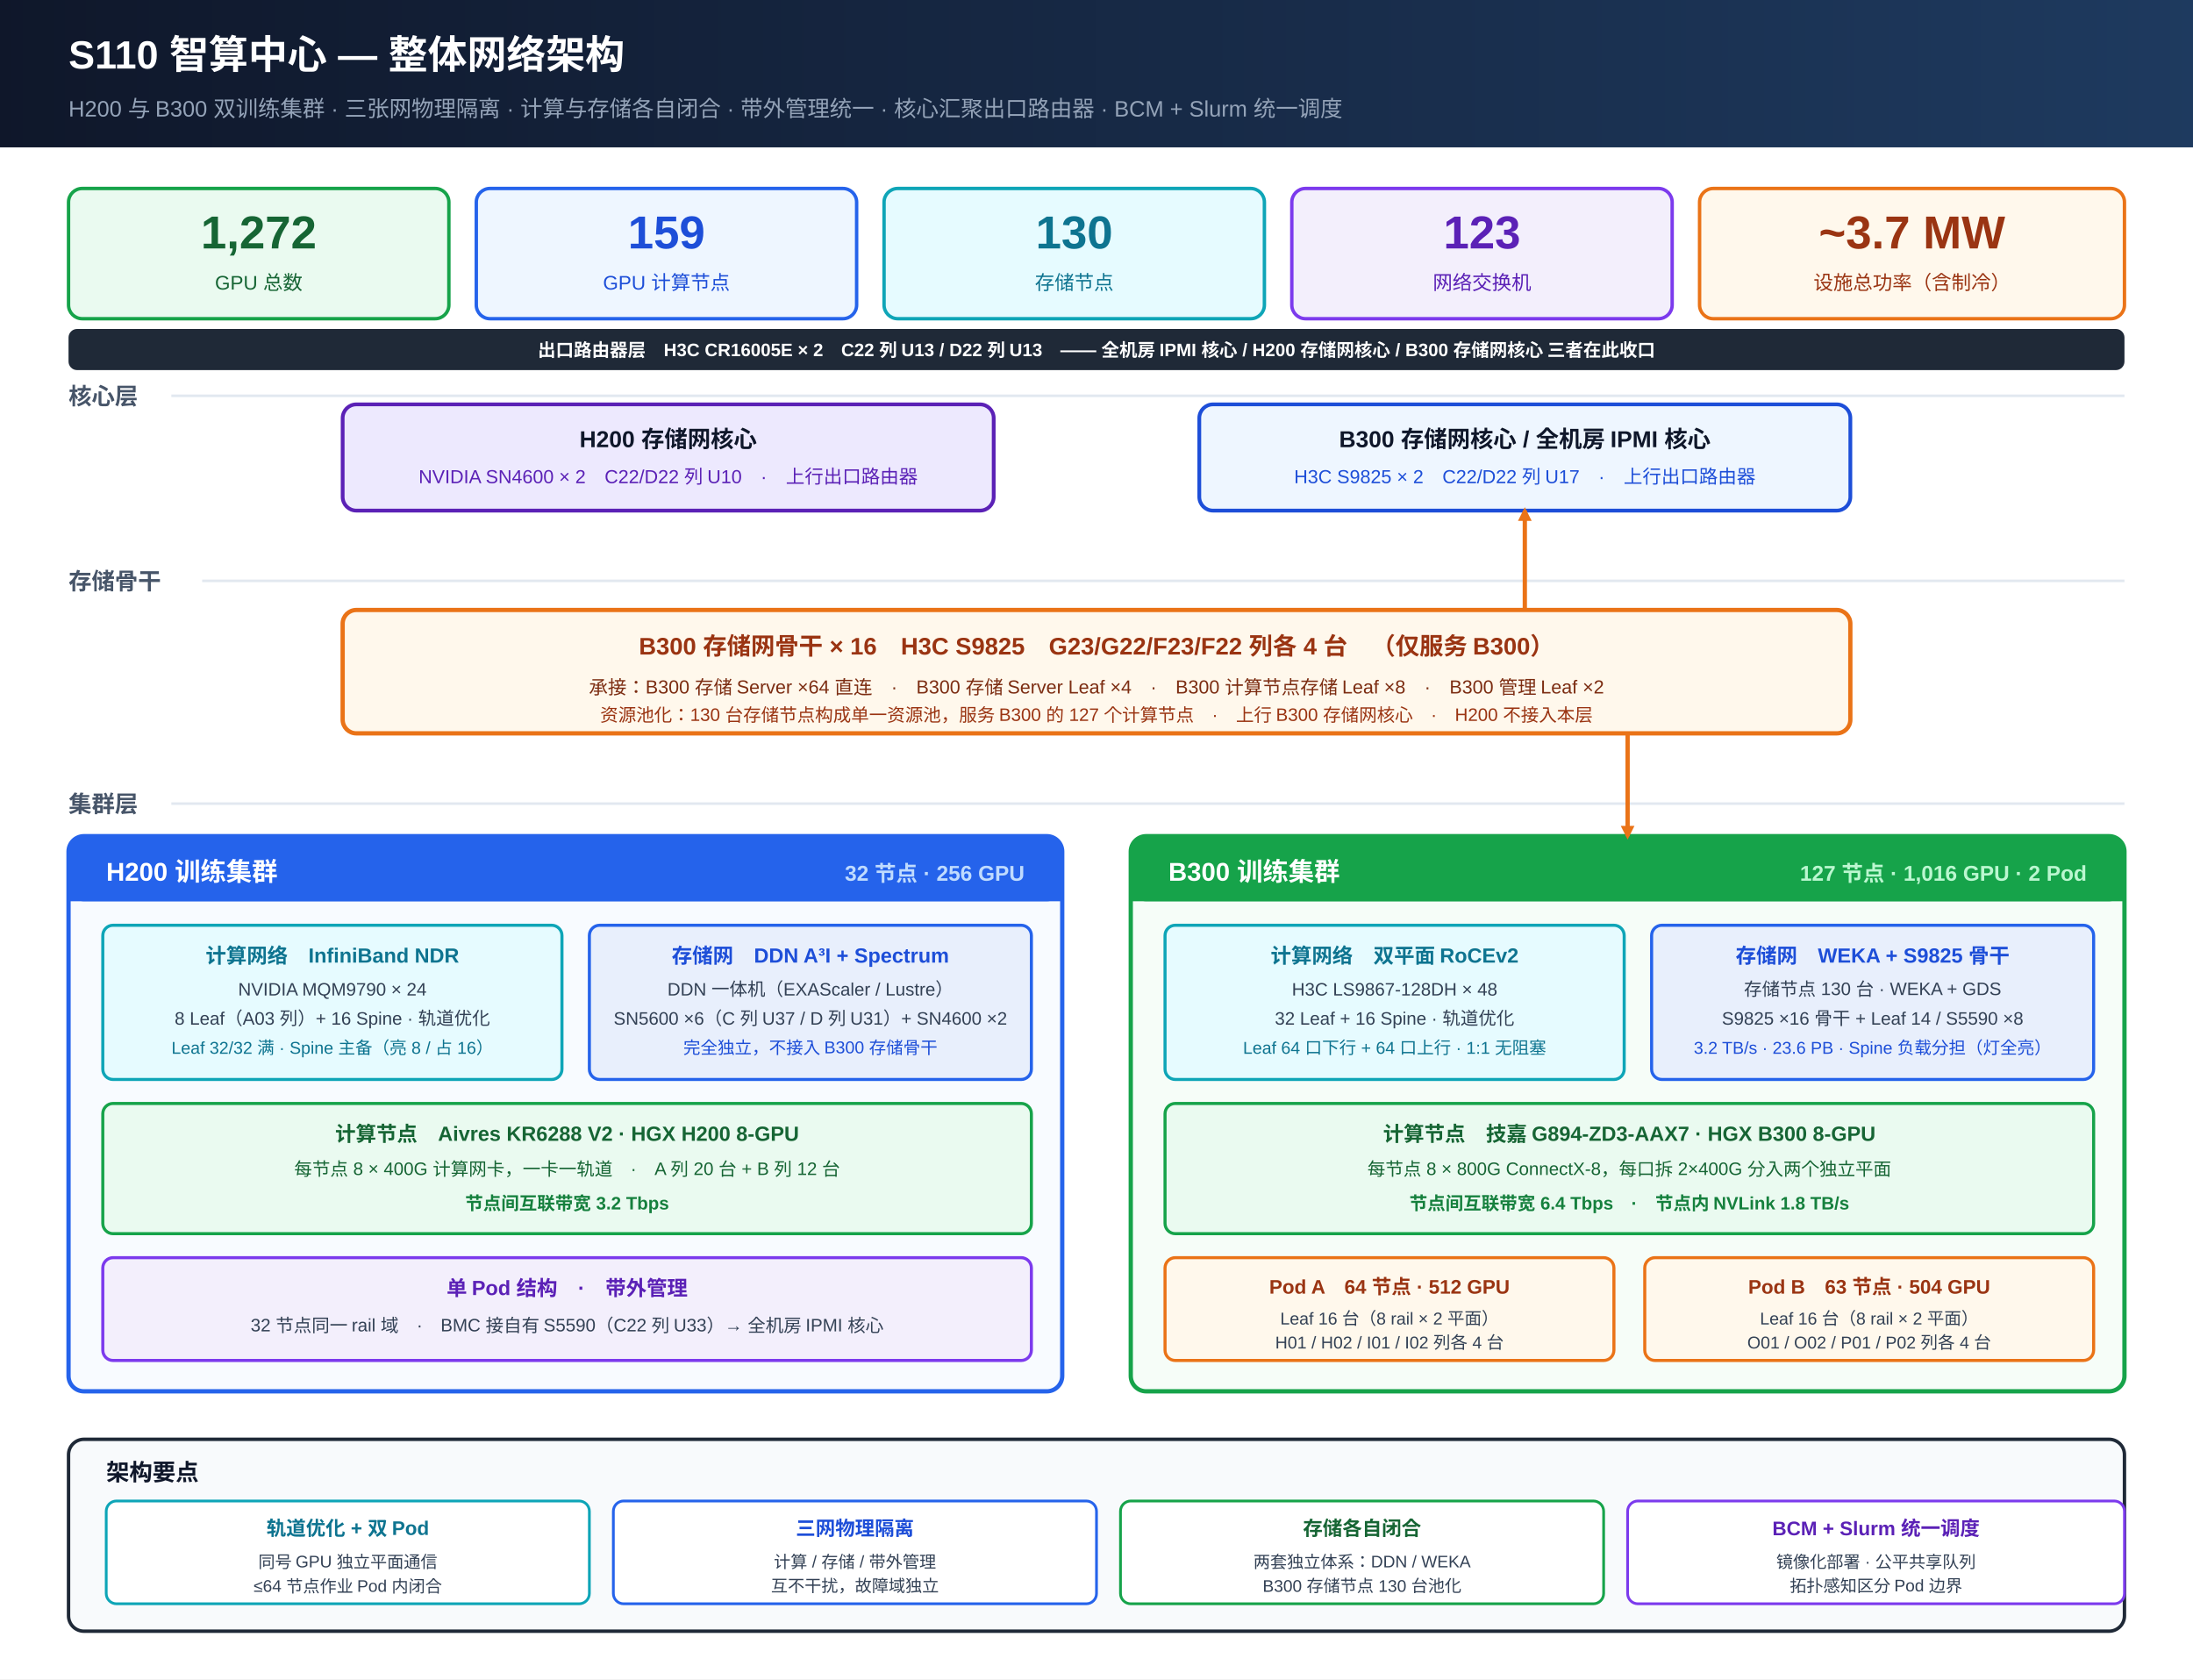
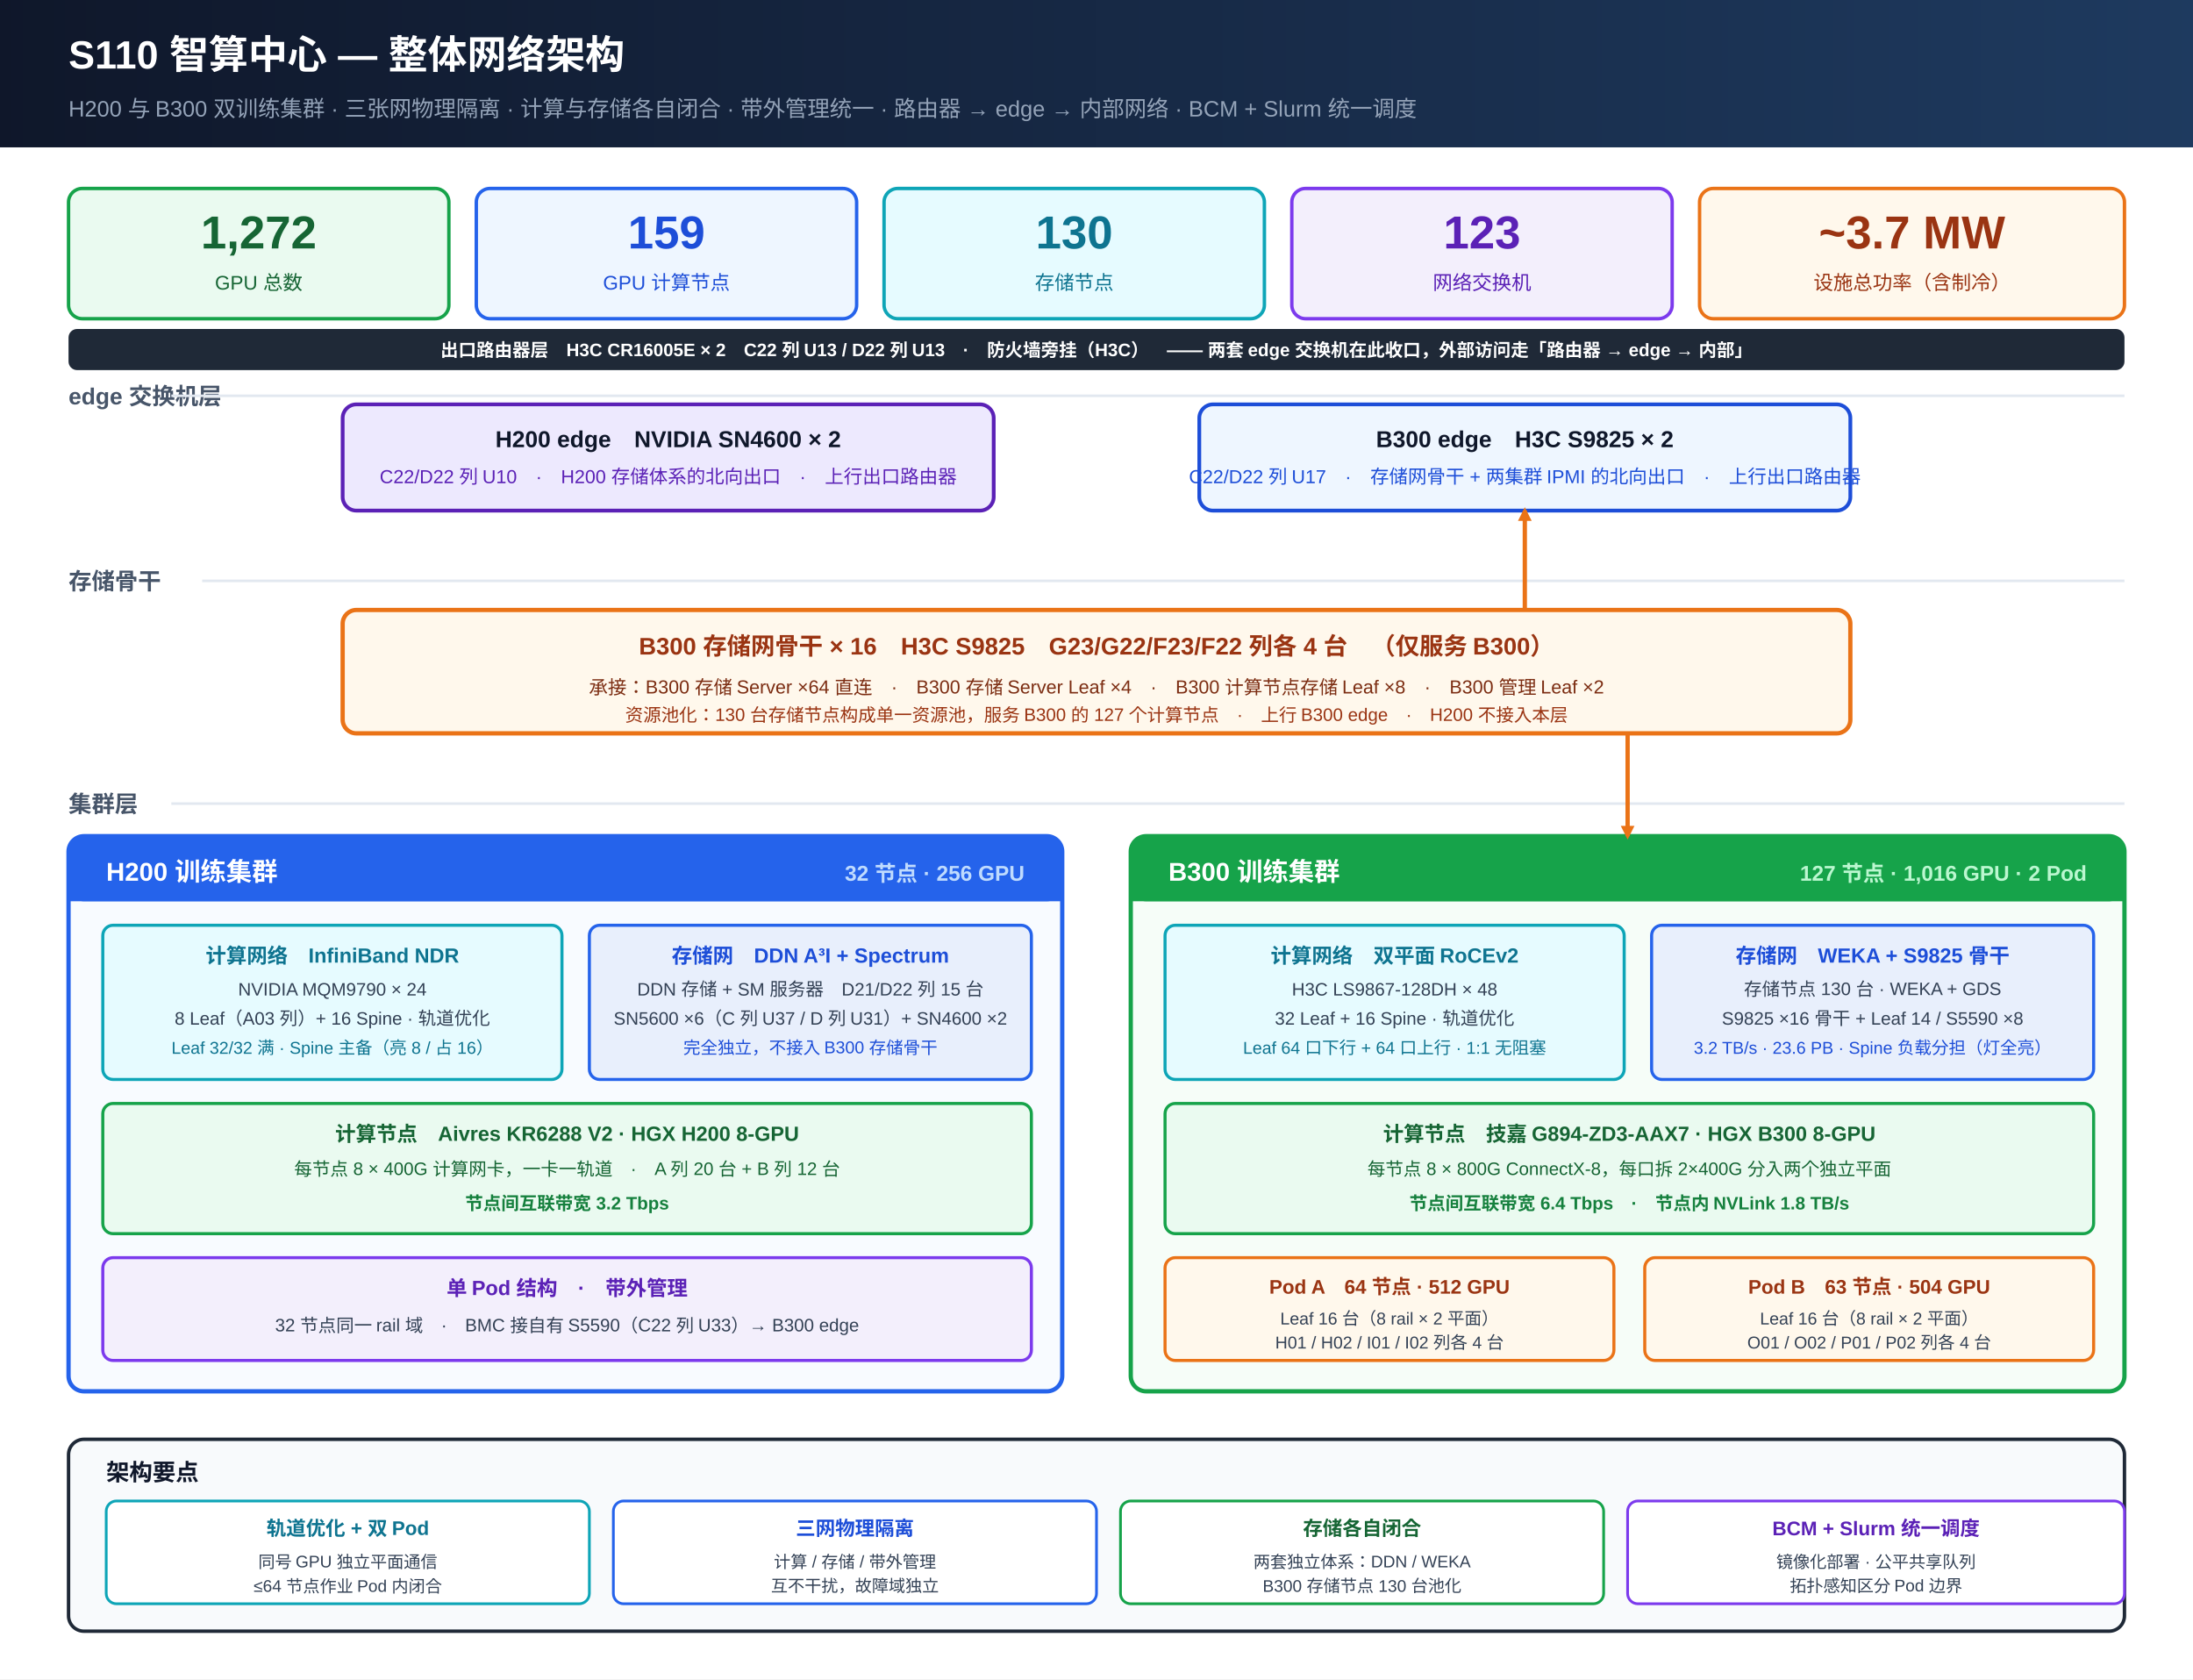
<svg xmlns="http://www.w3.org/2000/svg" viewBox="0 0 1280 980" font-family="Segoe UI, Arial, sans-serif">
  <defs>
    <linearGradient id="hdr" x1="0" y1="0" x2="1" y2="0">
      <stop offset="0%" stop-color="#0f172a" />
      <stop offset="100%" stop-color="#1e3a5f" />
    </linearGradient>
  </defs>
  <rect x="0" y="0" width="1280" height="980" fill="#ffffff" />
  <rect x="0" y="0" width="1280" height="86" fill="url(#hdr)" />
  <text x="40" y="40" font-size="23" font-weight="700" fill="#ffffff">S110 智算中心 — 整体网络架构</text>
-   <text x="40" y="68" font-size="13" fill="#94a3b8">H200 与 B300 双训练集群 · 三张网物理隔离 · 计算与存储各自闭合 · 带外管理统一 · 核心汇聚出口路由器 · BCM + Slurm 统一调度</text>
+   <text x="40" y="68" font-size="13" fill="#94a3b8">H200 与 B300 双训练集群 · 三张网物理隔离 · 计算与存储各自闭合 · 带外管理统一 · 路由器 → edge → 内部网络 · BCM + Slurm 统一调度</text>
  <rect x="40" y="110" width="222" height="76" rx="8" fill="#eafaf0" stroke="#16a34a" stroke-width="2" />
  <text x="151" y="145" font-size="27" font-weight="700" fill="#166534" text-anchor="middle">1,272</text>
  <text x="151" y="169" font-size="11.5" fill="#166534" text-anchor="middle">GPU 总数</text>
  <rect x="278" y="110" width="222" height="76" rx="8" fill="#eef6ff" stroke="#2563eb" stroke-width="2" />
  <text x="389" y="145" font-size="27" font-weight="700" fill="#1d4ed8" text-anchor="middle">159</text>
  <text x="389" y="169" font-size="11.5" fill="#1d4ed8" text-anchor="middle">GPU 计算节点</text>
  <rect x="516" y="110" width="222" height="76" rx="8" fill="#e6fbff" stroke="#0ea5b7" stroke-width="2" />
  <text x="627" y="145" font-size="27" font-weight="700" fill="#0e7490" text-anchor="middle">130</text>
  <text x="627" y="169" font-size="11.5" fill="#0e7490" text-anchor="middle">存储节点</text>
  <rect x="754" y="110" width="222" height="76" rx="8" fill="#f3effc" stroke="#7c3aed" stroke-width="2" />
  <text x="865" y="145" font-size="27" font-weight="700" fill="#5b21b6" text-anchor="middle">123</text>
  <text x="865" y="169" font-size="11.5" fill="#5b21b6" text-anchor="middle">网络交换机</text>
  <rect x="992" y="110" width="248" height="76" rx="8" fill="#fff8ec" stroke="#ea7317" stroke-width="2" />
  <text x="1116" y="145" font-size="27" font-weight="700" fill="#9a3412" text-anchor="middle">~3.7 MW</text>
  <text x="1116" y="169" font-size="11.5" fill="#9a3412" text-anchor="middle">设施总功率（含制冷）</text>
  <rect x="40" y="192" width="1200" height="24" rx="5" fill="#1f2937" />
-   <text x="640" y="208" font-size="10.5" font-weight="700" fill="#ffffff" text-anchor="middle">出口路由器层　H3C CR16005E × 2　C22 列 U13 / D22 列 U13　—— 全机房 IPMI 核心 / H200 存储网核心 / B300 存储网核心 三者在此收口</text>
-   <text x="40" y="236" font-size="13.5" font-weight="700" fill="#475569">核心层</text>
+   <text x="640" y="208" font-size="10.5" font-weight="700" fill="#ffffff" text-anchor="middle">出口路由器层　H3C CR16005E × 2　C22 列 U13 / D22 列 U13　·　防火墙旁挂（H3C）　—— 两套 edge 交换机在此收口，外部访问走「路由器 → edge → 内部」</text>
+   <text x="40" y="236" font-size="13.5" font-weight="700" fill="#475569">edge 交换机层</text>
  <line x1="100" y1="231" x2="1240" y2="231" stroke="#e2e8f0" stroke-width="1.5" />
  <rect x="200" y="236" width="380" height="62" rx="8" fill="#ede9fe" stroke="#5b21b6" stroke-width="2.2" />
-   <text x="390" y="261" font-size="13.5" font-weight="700" fill="#0f172a" text-anchor="middle">H200 存储网核心</text>
-   <text x="390" y="282" font-size="11" fill="#5b21b6" text-anchor="middle">NVIDIA SN4600 × 2　C22/D22 列 U10　·　上行出口路由器</text>
+   <text x="390" y="261" font-size="13.5" font-weight="700" fill="#0f172a" text-anchor="middle">H200 edge　NVIDIA SN4600 × 2</text>
+   <text x="390" y="282" font-size="11" fill="#5b21b6" text-anchor="middle">C22/D22 列 U10　·　H200 存储体系的北向出口　·　上行出口路由器</text>
  <rect x="700" y="236" width="380" height="62" rx="8" fill="#eef6ff" stroke="#1d4ed8" stroke-width="2.2" />
-   <text x="890" y="261" font-size="13.5" font-weight="700" fill="#0f172a" text-anchor="middle">B300 存储网核心 / 全机房 IPMI 核心</text>
-   <text x="890" y="282" font-size="11" fill="#1d4ed8" text-anchor="middle">H3C S9825 × 2　C22/D22 列 U17　·　上行出口路由器</text>
+   <text x="890" y="261" font-size="13.5" font-weight="700" fill="#0f172a" text-anchor="middle">B300 edge　H3C S9825 × 2</text>
+   <text x="890" y="282" font-size="11" fill="#1d4ed8" text-anchor="middle">C22/D22 列 U17　·　存储网骨干 + 两集群 IPMI 的北向出口　·　上行出口路由器</text>
  <text x="40" y="344" font-size="13.5" font-weight="700" fill="#475569">存储骨干</text>
  <line x1="118" y1="339" x2="1240" y2="339" stroke="#e2e8f0" stroke-width="1.5" />
  <rect x="200" y="356" width="880" height="72" rx="8" fill="#fff8ec" stroke="#ea7317" stroke-width="2.5" />
  <text x="640" y="382" font-size="14" font-weight="700" fill="#9a3412" text-anchor="middle">B300 存储网骨干 × 16　H3C S9825　G23/G22/F23/F22 列各 4 台　（仅服务 B300）</text>
  <text x="640" y="405" font-size="11" fill="#7c2d12" text-anchor="middle">承接：B300 存储 Server ×64 直连　·　B300 存储 Server Leaf ×4　·　B300 计算节点存储 Leaf ×8　·　B300 管理 Leaf ×2</text>
-   <text x="640" y="421" font-size="10.5" fill="#9a3412" text-anchor="middle">资源池化：130 台存储节点构成单一资源池，服务 B300 的 127 个计算节点　·　上行 B300 存储网核心　·　H200 不接入本层</text>
+   <text x="640" y="421" font-size="10.5" fill="#9a3412" text-anchor="middle">资源池化：130 台存储节点构成单一资源池，服务 B300 的 127 个计算节点　·　上行 B300 edge　·　H200 不接入本层</text>
  <line x1="890" y1="298" x2="890" y2="356" stroke="#ea7317" stroke-width="2.5" />
  <path d="M 886 304 L 890 296 L 894 304 Z" fill="#ea7317" />
  <text x="40" y="474" font-size="13.5" font-weight="700" fill="#475569">集群层</text>
  <line x1="100" y1="469" x2="1240" y2="469" stroke="#e2e8f0" stroke-width="1.5" />
  <rect x="40" y="488" width="580" height="324" rx="9" fill="#f8fbff" stroke="#2563eb" stroke-width="2.5" />
  <rect x="40" y="488" width="580" height="38" rx="9" fill="#2563eb" />
  <rect x="40" y="516" width="580" height="10" fill="#2563eb" />
  <text x="62" y="514" font-size="15" font-weight="700" fill="#ffffff">H200 训练集群</text>
  <text x="598" y="514" font-size="12.5" font-weight="700" fill="#bfdbfe" text-anchor="end">32 节点 · 256 GPU</text>
  <rect x="60" y="540" width="268" height="90" rx="6" fill="#e6fbff" stroke="#0ea5b7" stroke-width="1.8" />
  <text x="194" y="562" font-size="12" font-weight="700" fill="#0e7490" text-anchor="middle">计算网络　InfiniBand NDR</text>
  <text x="194" y="581" font-size="10.5" fill="#334155" text-anchor="middle">NVIDIA MQM9790 × 24</text>
  <text x="194" y="598" font-size="10.5" fill="#334155" text-anchor="middle">8 Leaf（A03 列）+ 16 Spine · 轨道优化</text>
  <text x="194" y="615" font-size="10" fill="#0e7490" text-anchor="middle">Leaf 32/32 满 · Spine 主备（亮 8 / 占 16）</text>
  <rect x="344" y="540" width="258" height="90" rx="6" fill="#e8effc" stroke="#2563eb" stroke-width="1.8" />
  <text x="473" y="562" font-size="12" font-weight="700" fill="#1d4ed8" text-anchor="middle">存储网　DDN A³I + Spectrum</text>
-   <text x="473" y="581" font-size="10.5" fill="#334155" text-anchor="middle">DDN 一体机（EXAScaler / Lustre）</text>
+   <text x="473" y="581" font-size="10.5" fill="#334155" text-anchor="middle">DDN 存储 + SM 服务器　D21/D22 列 15 台</text>
  <text x="473" y="598" font-size="10.5" fill="#334155" text-anchor="middle">SN5600 ×6（C 列 U37 / D 列 U31）+ SN4600 ×2</text>
  <text x="473" y="615" font-size="10" fill="#1d4ed8" text-anchor="middle">完全独立，不接入 B300 存储骨干</text>
  <rect x="60" y="644" width="542" height="76" rx="6" fill="#eafaf0" stroke="#16a34a" stroke-width="1.8" />
  <text x="331" y="666" font-size="12" font-weight="700" fill="#166534" text-anchor="middle">计算节点　Aivres KR6288 V2 · HGX H200 8-GPU</text>
  <text x="331" y="686" font-size="10.5" fill="#166534" text-anchor="middle">每节点 8 × 400G 计算网卡，一卡一轨道　·　A 列 20 台 + B 列 12 台</text>
  <text x="331" y="706" font-size="10.5" font-weight="600" fill="#15803d" text-anchor="middle">节点间互联带宽 3.2 Tbps</text>
  <rect x="60" y="734" width="542" height="60" rx="6" fill="#f3effc" stroke="#7c3aed" stroke-width="1.8" />
  <text x="331" y="756" font-size="12" font-weight="700" fill="#5b21b6" text-anchor="middle">单 Pod 结构　·　带外管理</text>
-   <text x="331" y="777" font-size="10.5" fill="#334155" text-anchor="middle">32 节点同一 rail 域　·　BMC 接自有 S5590（C22 列 U33）→ 全机房 IPMI 核心</text>
+   <text x="331" y="777" font-size="10.5" fill="#334155" text-anchor="middle">32 节点同一 rail 域　·　BMC 接自有 S5590（C22 列 U33）→ B300 edge</text>
  <rect x="660" y="488" width="580" height="324" rx="9" fill="#f6fdf8" stroke="#16a34a" stroke-width="2.5" />
  <rect x="660" y="488" width="580" height="38" rx="9" fill="#16a34a" />
  <rect x="660" y="516" width="580" height="10" fill="#16a34a" />
  <text x="682" y="514" font-size="15" font-weight="700" fill="#ffffff">B300 训练集群</text>
  <text x="1218" y="514" font-size="12.5" font-weight="700" fill="#bbf7d0" text-anchor="end">127 节点 · 1,016 GPU · 2 Pod</text>
  <rect x="680" y="540" width="268" height="90" rx="6" fill="#e6fbff" stroke="#0ea5b7" stroke-width="1.8" />
  <text x="814" y="562" font-size="12" font-weight="700" fill="#0e7490" text-anchor="middle">计算网络　双平面 RoCEv2</text>
  <text x="814" y="581" font-size="10.5" fill="#334155" text-anchor="middle">H3C LS9867-128DH × 48</text>
  <text x="814" y="598" font-size="10.5" fill="#334155" text-anchor="middle">32 Leaf + 16 Spine · 轨道优化</text>
  <text x="814" y="615" font-size="10" fill="#0e7490" text-anchor="middle">Leaf 64 口下行 + 64 口上行 · 1:1 无阻塞</text>
  <rect x="964" y="540" width="258" height="90" rx="6" fill="#e8effc" stroke="#2563eb" stroke-width="1.8" />
  <text x="1093" y="562" font-size="12" font-weight="700" fill="#1d4ed8" text-anchor="middle">存储网　WEKA + S9825 骨干</text>
  <text x="1093" y="581" font-size="10.5" fill="#334155" text-anchor="middle">存储节点 130 台 · WEKA + GDS</text>
  <text x="1093" y="598" font-size="10.5" fill="#334155" text-anchor="middle">S9825 ×16 骨干 + Leaf 14 / S5590 ×8</text>
  <text x="1093" y="615" font-size="10" fill="#1d4ed8" text-anchor="middle">3.2 TB/s · 23.6 PB · Spine 负载分担（灯全亮）</text>
  <rect x="680" y="644" width="542" height="76" rx="6" fill="#eafaf0" stroke="#16a34a" stroke-width="1.8" />
  <text x="951" y="666" font-size="12" font-weight="700" fill="#166534" text-anchor="middle">计算节点　技嘉 G894-ZD3-AAX7 · HGX B300 8-GPU</text>
  <text x="951" y="686" font-size="10.5" fill="#166534" text-anchor="middle">每节点 8 × 800G ConnectX-8，每口拆 2×400G 分入两个独立平面</text>
  <text x="951" y="706" font-size="10.5" font-weight="600" fill="#15803d" text-anchor="middle">节点间互联带宽 6.4 Tbps　·　节点内 NVLink 1.8 TB/s</text>
  <rect x="680" y="734" width="262" height="60" rx="6" fill="#fff8ec" stroke="#ea7317" stroke-width="1.8" />
  <text x="811" y="755" font-size="11.5" font-weight="700" fill="#9a3412" text-anchor="middle">Pod A　64 节点 · 512 GPU</text>
  <text x="811" y="773" font-size="10" fill="#334155" text-anchor="middle">Leaf 16 台（8 rail × 2 平面）</text>
  <text x="811" y="787" font-size="10" fill="#334155" text-anchor="middle">H01 / H02 / I01 / I02 列各 4 台</text>
  <rect x="960" y="734" width="262" height="60" rx="6" fill="#fff8ec" stroke="#ea7317" stroke-width="1.8" />
  <text x="1091" y="755" font-size="11.5" font-weight="700" fill="#9a3412" text-anchor="middle">Pod B　63 节点 · 504 GPU</text>
  <text x="1091" y="773" font-size="10" fill="#334155" text-anchor="middle">Leaf 16 台（8 rail × 2 平面）</text>
  <text x="1091" y="787" font-size="10" fill="#334155" text-anchor="middle">O01 / O02 / P01 / P02 列各 4 台</text>
  <line x1="950" y1="428" x2="950" y2="488" stroke="#ea7317" stroke-width="2.5" />
  <path d="M 946 482 L 950 490 L 954 482 Z" fill="#ea7317" />
  <rect x="40" y="840" width="1200" height="112" rx="9" fill="#f8fafc" stroke="#1f2937" stroke-width="2" />
  <text x="62" y="864" font-size="13.5" font-weight="700" fill="#0f172a">架构要点</text>
  <rect x="62" y="876" width="282" height="60" rx="6" fill="#ffffff" stroke="#0ea5b7" stroke-width="1.6" />
  <text x="203" y="896" font-size="11.5" font-weight="700" fill="#0e7490" text-anchor="middle">轨道优化 + 双 Pod</text>
  <text x="203" y="915" font-size="9.8" fill="#334155" text-anchor="middle">同号 GPU 独立平面通信</text>
  <text x="203" y="929" font-size="9.8" fill="#334155" text-anchor="middle">≤64 节点作业 Pod 内闭合</text>
  <rect x="358" y="876" width="282" height="60" rx="6" fill="#ffffff" stroke="#2563eb" stroke-width="1.6" />
  <text x="499" y="896" font-size="11.5" font-weight="700" fill="#1d4ed8" text-anchor="middle">三网物理隔离</text>
  <text x="499" y="915" font-size="9.8" fill="#334155" text-anchor="middle">计算 / 存储 / 带外管理</text>
  <text x="499" y="929" font-size="9.8" fill="#334155" text-anchor="middle">互不干扰，故障域独立</text>
  <rect x="654" y="876" width="282" height="60" rx="6" fill="#ffffff" stroke="#16a34a" stroke-width="1.6" />
  <text x="795" y="896" font-size="11.5" font-weight="700" fill="#166534" text-anchor="middle">存储各自闭合</text>
  <text x="795" y="915" font-size="9.8" fill="#334155" text-anchor="middle">两套独立体系：DDN / WEKA</text>
  <text x="795" y="929" font-size="9.8" fill="#334155" text-anchor="middle">B300 存储节点 130 台池化</text>
  <rect x="950" y="876" width="290" height="60" rx="6" fill="#ffffff" stroke="#7c3aed" stroke-width="1.6" />
  <text x="1095" y="896" font-size="11.5" font-weight="700" fill="#5b21b6" text-anchor="middle">BCM + Slurm 统一调度</text>
  <text x="1095" y="915" font-size="9.8" fill="#334155" text-anchor="middle">镜像化部署 · 公平共享队列</text>
  <text x="1095" y="929" font-size="9.8" fill="#334155" text-anchor="middle">拓扑感知区分 Pod 边界</text>
</svg>
